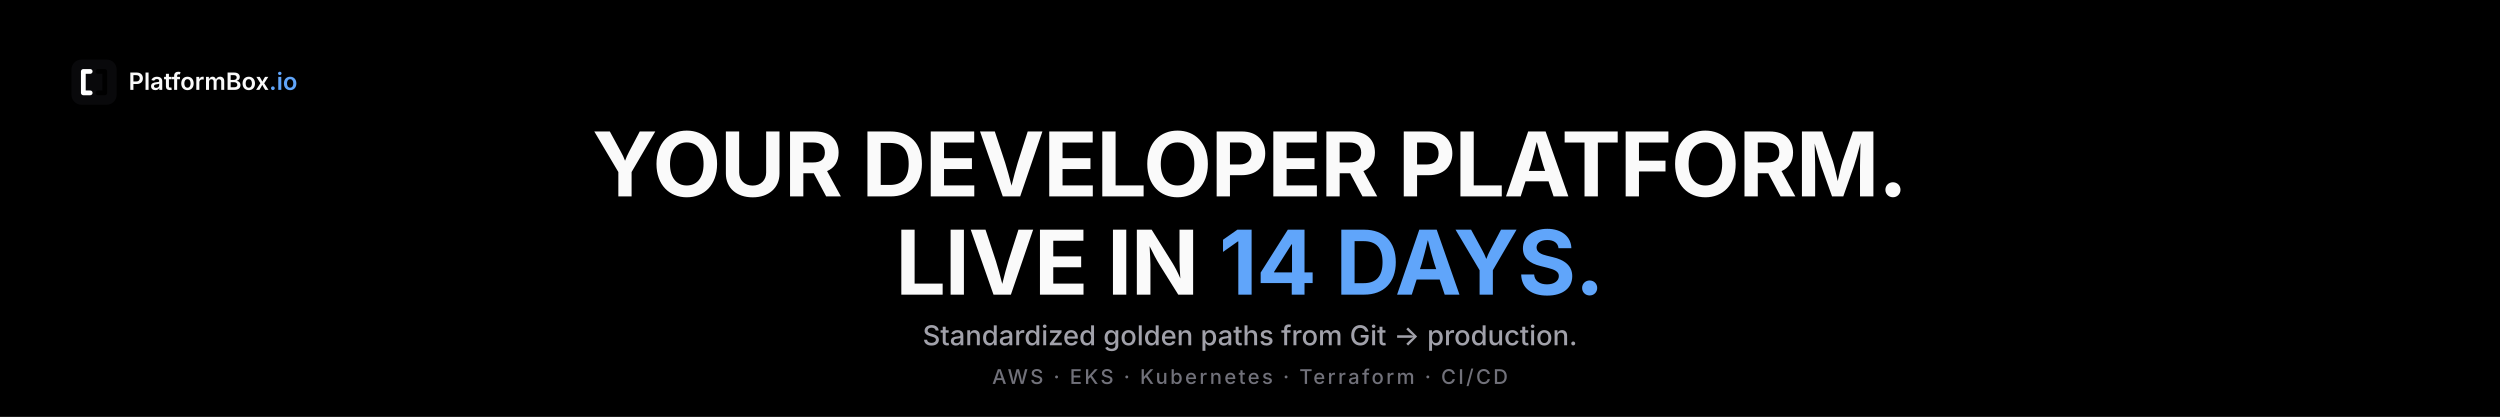
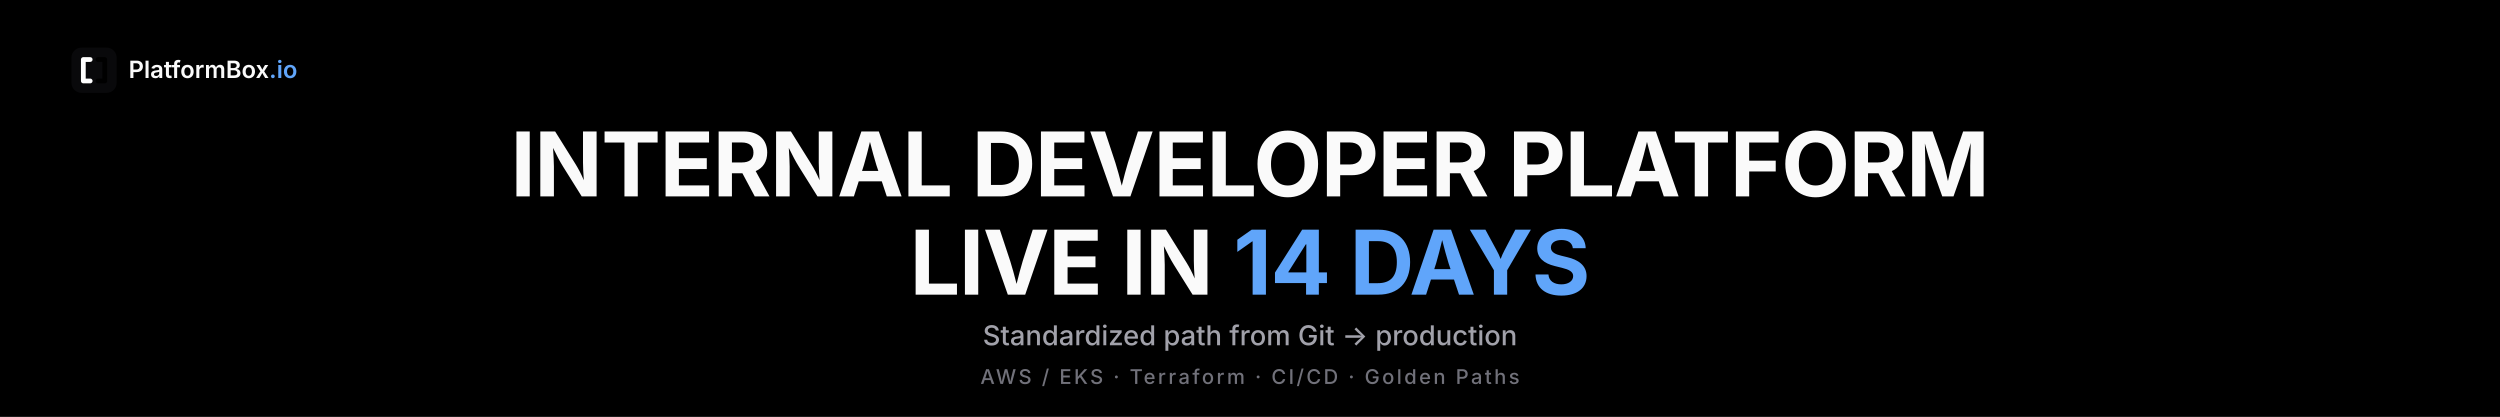
<svg xmlns="http://www.w3.org/2000/svg" width="4200" height="700" viewBox="0 0 4200 700">
  <defs>
    <linearGradient id="brand" x1="0%" y1="0%" x2="100%" y2="100%">
      <stop offset="0%" stopColor="#3b82f6" />
      <stop offset="100%" stopColor="#60a5fa" />
    </linearGradient>
    <radialGradient id="glow" cx="50%" cy="0%" r="90%">
      <stop offset="0%" stopColor="rgba(59,130,246,0.14)" />
      <stop offset="100%" stopColor="rgba(59,130,246,0)" />
    </radialGradient>
    <pattern id="grid" width="64" height="64" patternUnits="userSpaceOnUse">
      <path d="M 64 0 L 0 0 0 64" fill="none" stroke="rgba(255,255,255,0.03)" stroke-width="1" />
    </pattern>
  </defs>
  <rect width="4200" height="700" fill="#09090b" />
  <rect width="4200" height="700" fill="url(#grid)" />
  <rect width="4200" height="700" fill="url(#glow)" />
-   <g transform="translate(120,100)">
+   <g transform="translate(120,80)">
    <rect width="76" height="76" rx="17" fill="#09090b" />
    <path d="M 31.5 20 H 20 V 56 H 31.5" fill="none" stroke="#ffffff" stroke-width="8" stroke-linecap="round" stroke-linejoin="round" />
    <path d="M 44.5 20 H 56 V 56 H 44.5" fill="none" stroke="url(#brand)" stroke-width="8" stroke-linecap="round" stroke-linejoin="round" />
    <text x="96" y="51" fill="#fafafa" font-family="Geist, -apple-system, BlinkMacSystemFont, 'Segoe UI', sans-serif" font-size="40" font-weight="600">PlatformBox<tspan fill="#60a5fa">.io</tspan>
    </text>
  </g>
-   <text x="2100" y="330" text-anchor="middle" fill="#fafafa" font-family="Geist, -apple-system, BlinkMacSystemFont, 'Segoe UI', sans-serif" font-size="150" font-weight="700" letter-spacing="-2">YOUR DEVELOPER PLATFORM.</text>
-   <text x="2100" y="495" text-anchor="middle" fill="#fafafa" font-family="Geist, -apple-system, BlinkMacSystemFont, 'Segoe UI', sans-serif" font-size="150" font-weight="700" letter-spacing="-2">LIVE IN <tspan fill="#60a5fa">14 DAYS.</tspan>
+   <text x="2100" y="330" text-anchor="middle" fill="#fafafa" font-family="Geist, -apple-system, BlinkMacSystemFont, 'Segoe UI', sans-serif" font-size="150" font-weight="700" letter-spacing="-2">INTERNAL DEVELOPER PLATFORM</text>
+   <text x="2100" y="495" text-anchor="middle" fill="#fafafa" font-family="Geist, -apple-system, BlinkMacSystemFont, 'Segoe UI', sans-serif" font-size="150" font-weight="700" letter-spacing="-2">LIVE IN <tspan fill="#60a5fa">14 DAYS</tspan>
  </text>
-   <text x="2100" y="580" text-anchor="middle" fill="#a1a1aa" font-family="Geist, -apple-system, BlinkMacSystemFont, 'Segoe UI', sans-serif" font-size="46" font-weight="500">Standardized golden paths from Git → production.</text>
-   <text x="2100" y="645" text-anchor="middle" fill="#71717a" font-family="Geist, -apple-system, BlinkMacSystemFont, 'Segoe UI', sans-serif" font-size="34" font-weight="500" letter-spacing="4">AWS · EKS · Kubernetes · Terraform · CI/CD</text>
+   <text x="2100" y="580" text-anchor="middle" fill="#a1a1aa" font-family="Geist, -apple-system, BlinkMacSystemFont, 'Segoe UI', sans-serif" font-size="46" font-weight="500">Standardized path from Git → production</text>
+   <text x="2100" y="645" text-anchor="middle" fill="#71717a" font-family="Geist, -apple-system, BlinkMacSystemFont, 'Segoe UI', sans-serif" font-size="34" font-weight="500" letter-spacing="4">AWS / EKS · Terraform · CI/CD · Golden Paths</text>
</svg>
